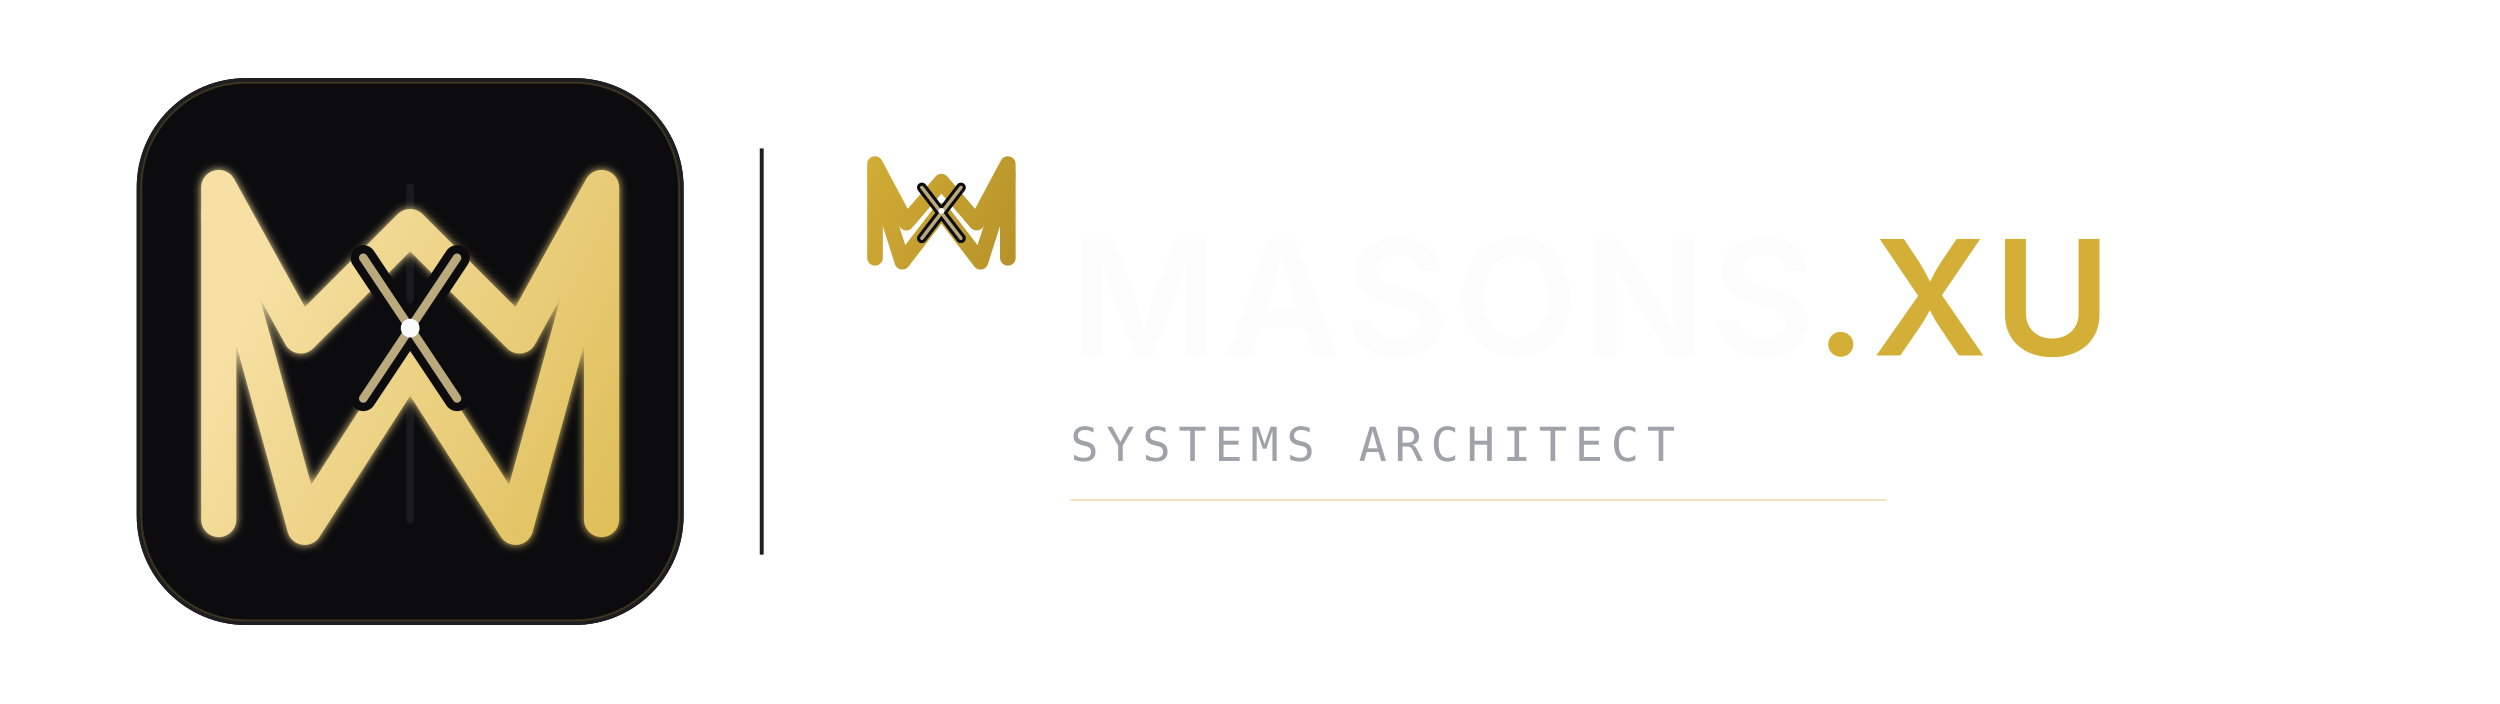
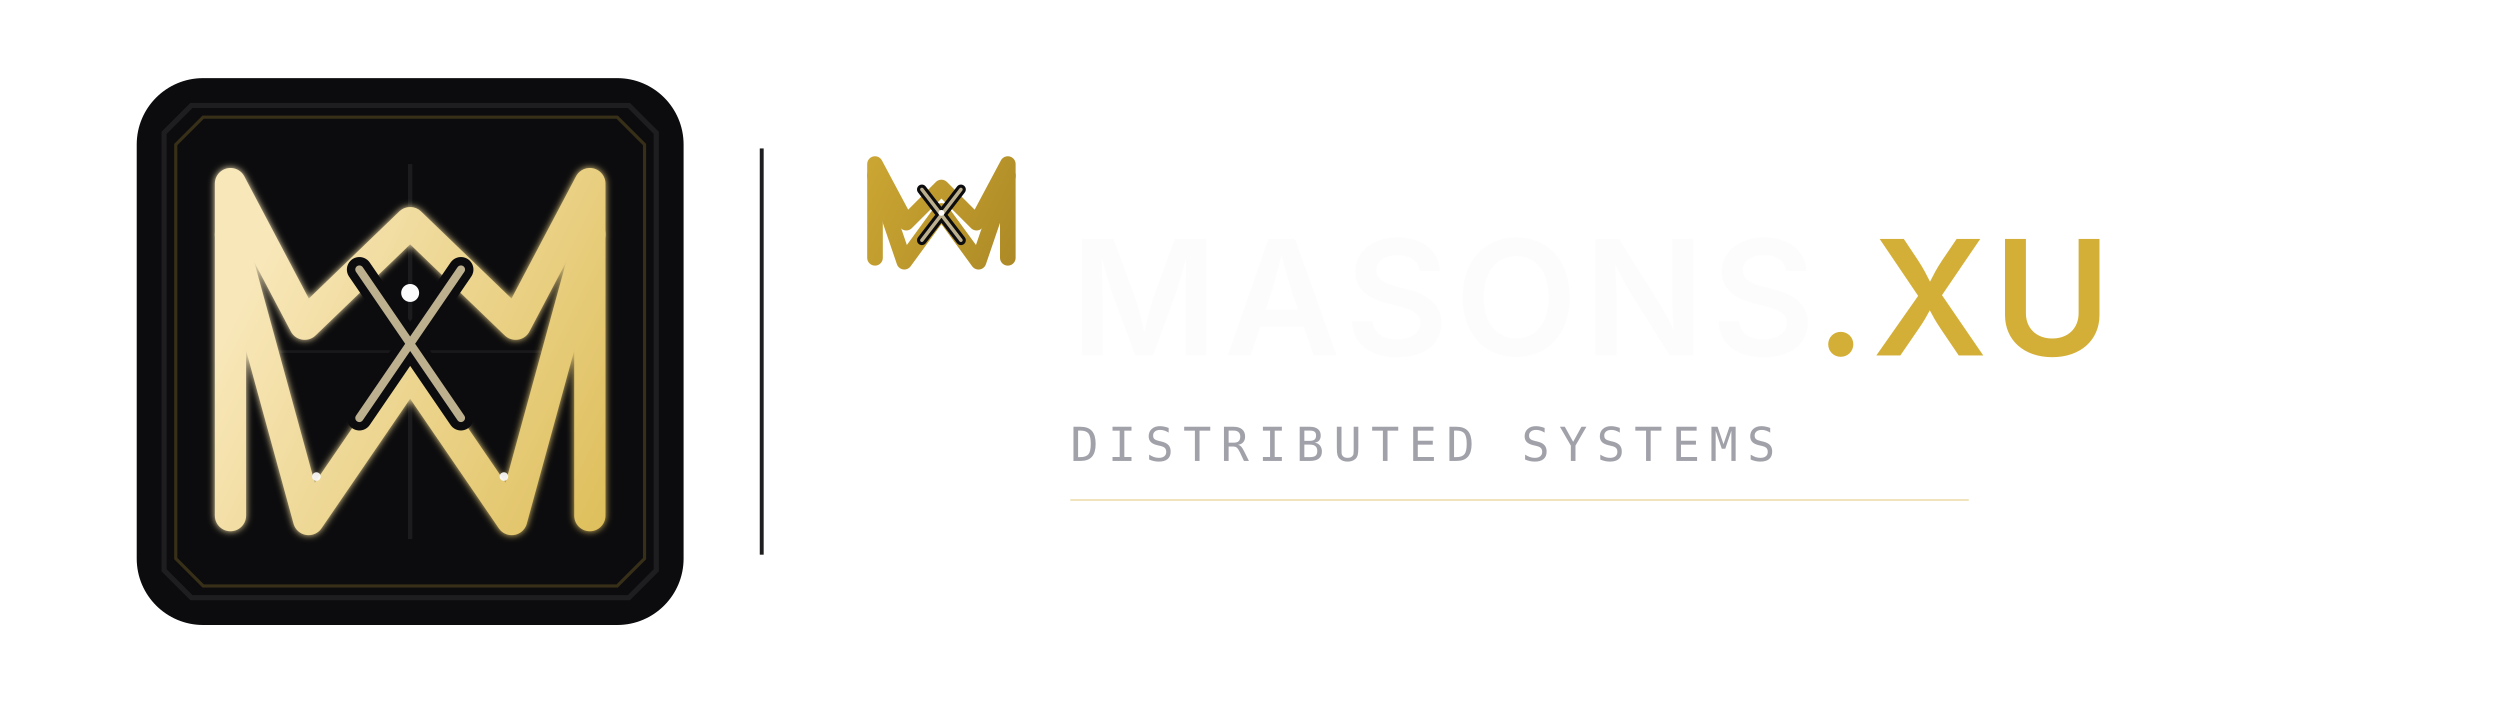
- <svg xmlns="http://www.w3.org/2000/svg" width="1280" height="360" viewBox="0 0 1280 360" role="img" aria-label="MXW brand logo">
+ <svg xmlns="http://www.w3.org/2000/svg" width="1280" height="360" viewBox="0 0 1280 360" role="img" aria-label="MXW brand logo engineering edition">
  <defs>
-     <linearGradient id="mxwGoldLg" x1="88" y1="54" x2="598" y2="310" gradientUnits="userSpaceOnUse">
-       <stop offset="0%" stop-color="#F6E0A3" />
-       <stop offset="56%" stop-color="#D4AF37" />
-       <stop offset="100%" stop-color="#8D6815" />
+     <linearGradient id="mxwTraceLg" x1="84" y1="52" x2="610" y2="316" gradientUnits="userSpaceOnUse">
+       <stop offset="0%" stop-color="#F8E7B9" />
+       <stop offset="52%" stop-color="#D4AF37" />
+       <stop offset="100%" stop-color="#7A5810" />
    </linearGradient>
-     <filter id="mxwGlowLg" x="-25%" y="-25%" width="150%" height="150%">
-       <feGaussianBlur stdDeviation="2.2" result="blur" />
+     <filter id="mxwTraceGlowLg" x="-25%" y="-25%" width="150%" height="150%">
+       <feGaussianBlur stdDeviation="2" result="blur" />
      <feMerge>
        <feMergeNode in="blur" />
        <feMergeNode in="SourceGraphic" />
      </feMerge>
    </filter>
  </defs>
  <rect width="1280" height="360" fill="none" />
  <g transform="translate(70 40)">
-     <rect x="0" y="0" width="280" height="280" rx="56" fill="#0C0C0E" />
-     <rect x="1.2" y="1.2" width="277.6" height="277.6" rx="54.8" fill="none" stroke="#1E1E21" stroke-width="2.4" />
-     <rect x="2.4" y="2.4" width="275.2" height="275.2" rx="53.6" fill="none" stroke="#D4AF37" stroke-opacity="0.2" />
-     <line x1="140" y1="56" x2="140" y2="226" stroke="#1E1E21" stroke-width="4" stroke-linecap="round" opacity="0.8" />
-     <g fill="none" stroke="url(#mxwGoldLg)" stroke-width="18" stroke-linecap="round" stroke-linejoin="round" filter="url(#mxwGlowLg)">
-       <path d="M42 226V56L84 132L140 76L196 132L238 56V226" />
-       <path d="M42 70L86 230L140 146L194 230L238 70" />
+     <rect x="0" y="0" width="280" height="280" rx="34" fill="#0C0C0E" />
+     <path d="M28 14H252L266 28V252L252 266H28L14 252V28Z" fill="none" stroke="#1E1E21" stroke-width="2.6" />
+     <path d="M34 20H246L260 34V246L246 260H34L20 246V34Z" fill="none" stroke="#D4AF37" stroke-opacity="0.22" stroke-width="1.6" />
+     <line x1="140" y1="44" x2="140" y2="236" stroke="#1E1E21" stroke-width="2.2" opacity="0.9" />
+     <line x1="44" y1="140" x2="236" y2="140" stroke="#1E1E21" stroke-width="1.4" opacity="0.7" />
+     <g fill="none" stroke="url(#mxwTraceLg)" stroke-width="16" stroke-linecap="round" stroke-linejoin="round" filter="url(#mxwTraceGlowLg)">
+       <path d="M48 224V54L86 126L140 74L194 126L232 54V224" />
+       <path d="M48 80L88 226L140 150L192 226L232 80" />
    </g>
    <g fill="none" stroke-linecap="round">
-       <path d="M116 92L164 164M164 92L116 164" stroke="#0C0C0E" stroke-width="13" />
-       <path d="M116 92L164 164M164 92L116 164" stroke="#F6E0A3" stroke-opacity="0.74" stroke-width="4.4" />
+       <path d="M114 98L166 174M166 98L114 174" stroke="#0C0C0E" stroke-width="12.8" />
+       <path d="M114 98L166 174M166 98L114 174" stroke="#F8E7B9" stroke-opacity="0.75" stroke-width="4.2" />
    </g>
-     <circle cx="140" cy="128" r="4.8" fill="#FCFCFC" />
+     <circle cx="140" cy="110" r="4.6" fill="#FCFCFC" />
+     <circle cx="92" cy="204" r="2.2" fill="#FCFCFC" fill-opacity="0.92" />
+     <circle cx="188" cy="204" r="2.2" fill="#FCFCFC" fill-opacity="0.92" />
  </g>
  <line x1="390" y1="76" x2="390" y2="284" stroke="#1E1E21" stroke-width="2" />
-   <g fill="none" stroke="url(#mxwGoldLg)" stroke-width="8" stroke-linecap="round" stroke-linejoin="round">
-     <path d="M448 132V84L464 114L482 93L500 114L516 84V132" />
-     <path d="M448 90L462 134L482 108L502 134L516 90" />
+   <g fill="none" stroke="url(#mxwTraceLg)" stroke-width="8" stroke-linecap="round" stroke-linejoin="round">
+     <path d="M448 132V84L464 114L482 96L500 114L516 84V132" />
+     <path d="M448 90L463 134L482 108L501 134L516 90" />
  </g>
-   <path d="M472 96L492 122M492 96L472 122" fill="none" stroke="#0C0C0E" stroke-width="5" stroke-linecap="round" />
-   <path d="M472 96L492 122M492 96L472 122" fill="none" stroke="#F6E0A3" stroke-opacity="0.74" stroke-width="1.8" stroke-linecap="round" />
-   <circle cx="482" cy="108" r="1.5" fill="#FCFCFC" />
+   <path d="M472 97L492 123M492 97L472 123" fill="none" stroke="#0C0C0E" stroke-width="5" stroke-linecap="round" />
+   <path d="M472 97L492 123M492 97L472 123" fill="none" stroke="#F8E7B9" stroke-opacity="0.75" stroke-width="1.8" stroke-linecap="round" />
+   <circle cx="482" cy="109" r="1.5" fill="#FCFCFC" />
  <text x="548" y="182" fill="#FCFCFC" font-family="'Noto Sans SC', 'Inter', sans-serif" font-size="82" font-weight="600" letter-spacing="3">
    MASONS<tspan fill="#D4AF37">.XU</tspan>
  </text>
-   <text x="548" y="236" fill="#A1A1AA" font-family="'JetBrains Mono', monospace" font-size="24" letter-spacing="4">
-     SYSTEMS ARCHITECT
+   <text x="548" y="236" fill="#A1A1AA" font-family="'JetBrains Mono', monospace" font-size="24" letter-spacing="4.8">
+     DISTRIBUTED SYSTEMS
  </text>
-   <line x1="548" y1="256" x2="966" y2="256" stroke="#D4AF37" stroke-opacity="0.34" />
+   <line x1="548" y1="256" x2="1008" y2="256" stroke="#D4AF37" stroke-opacity="0.34" />
</svg>
